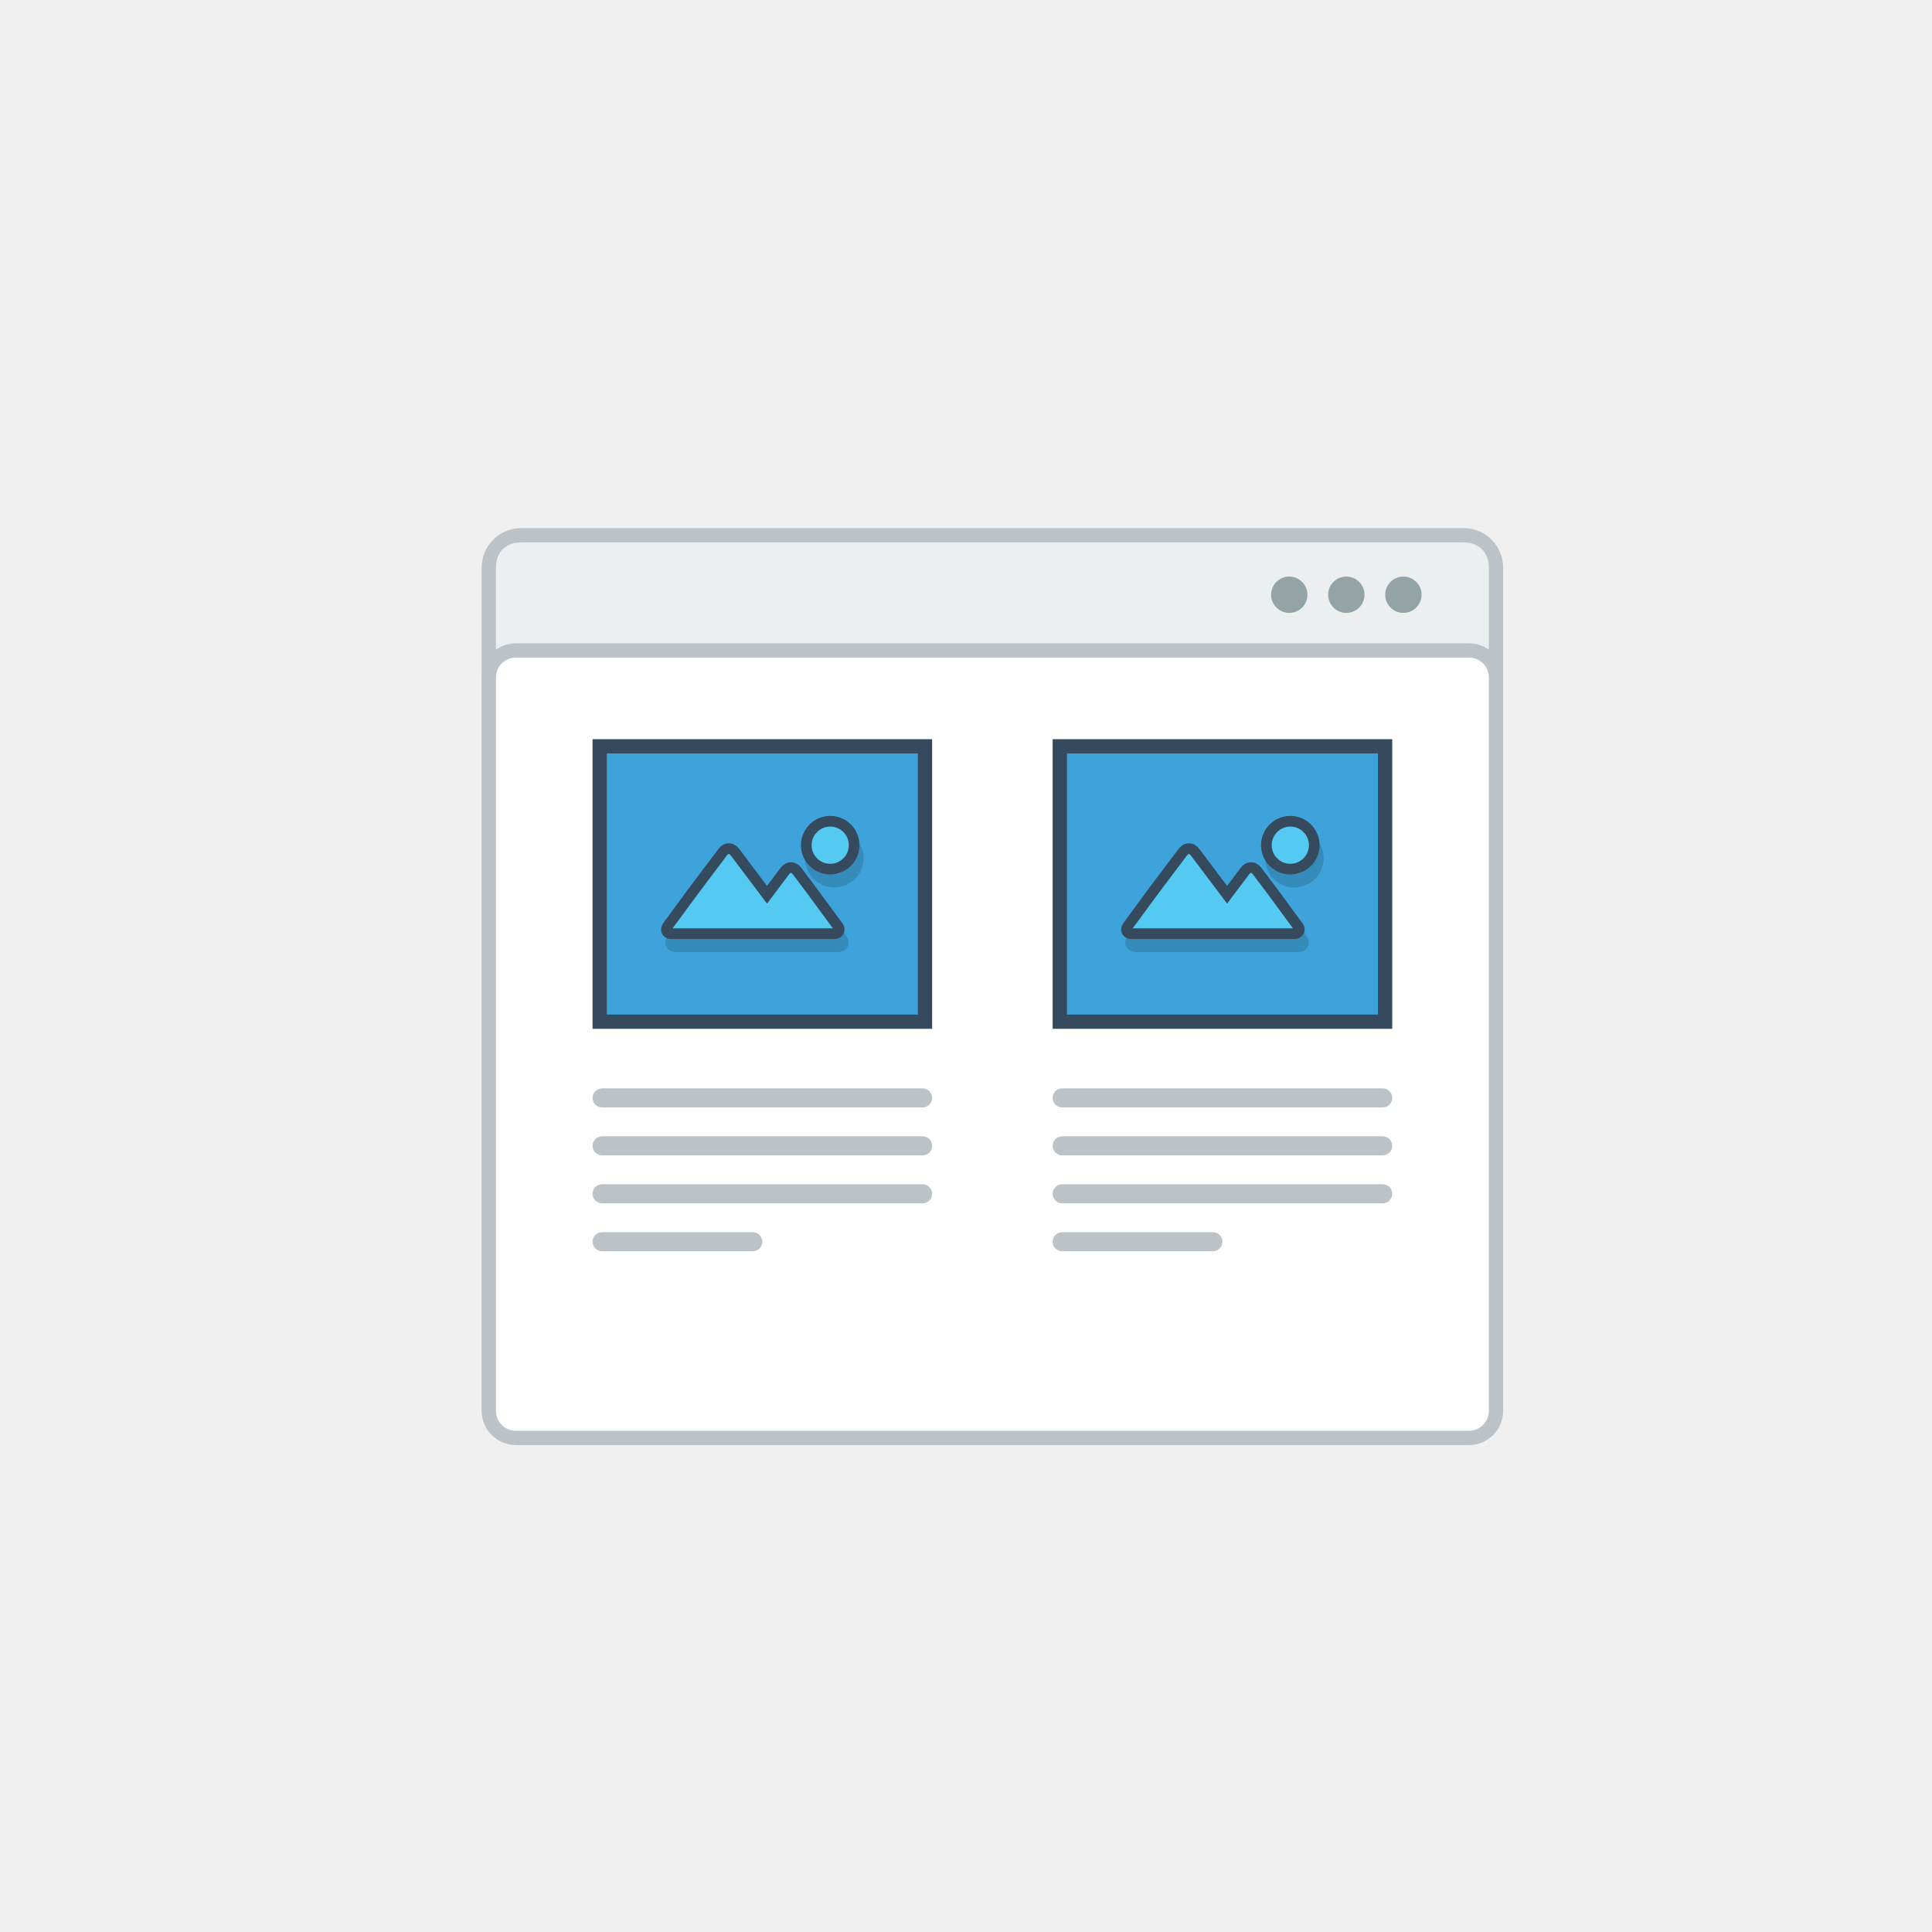
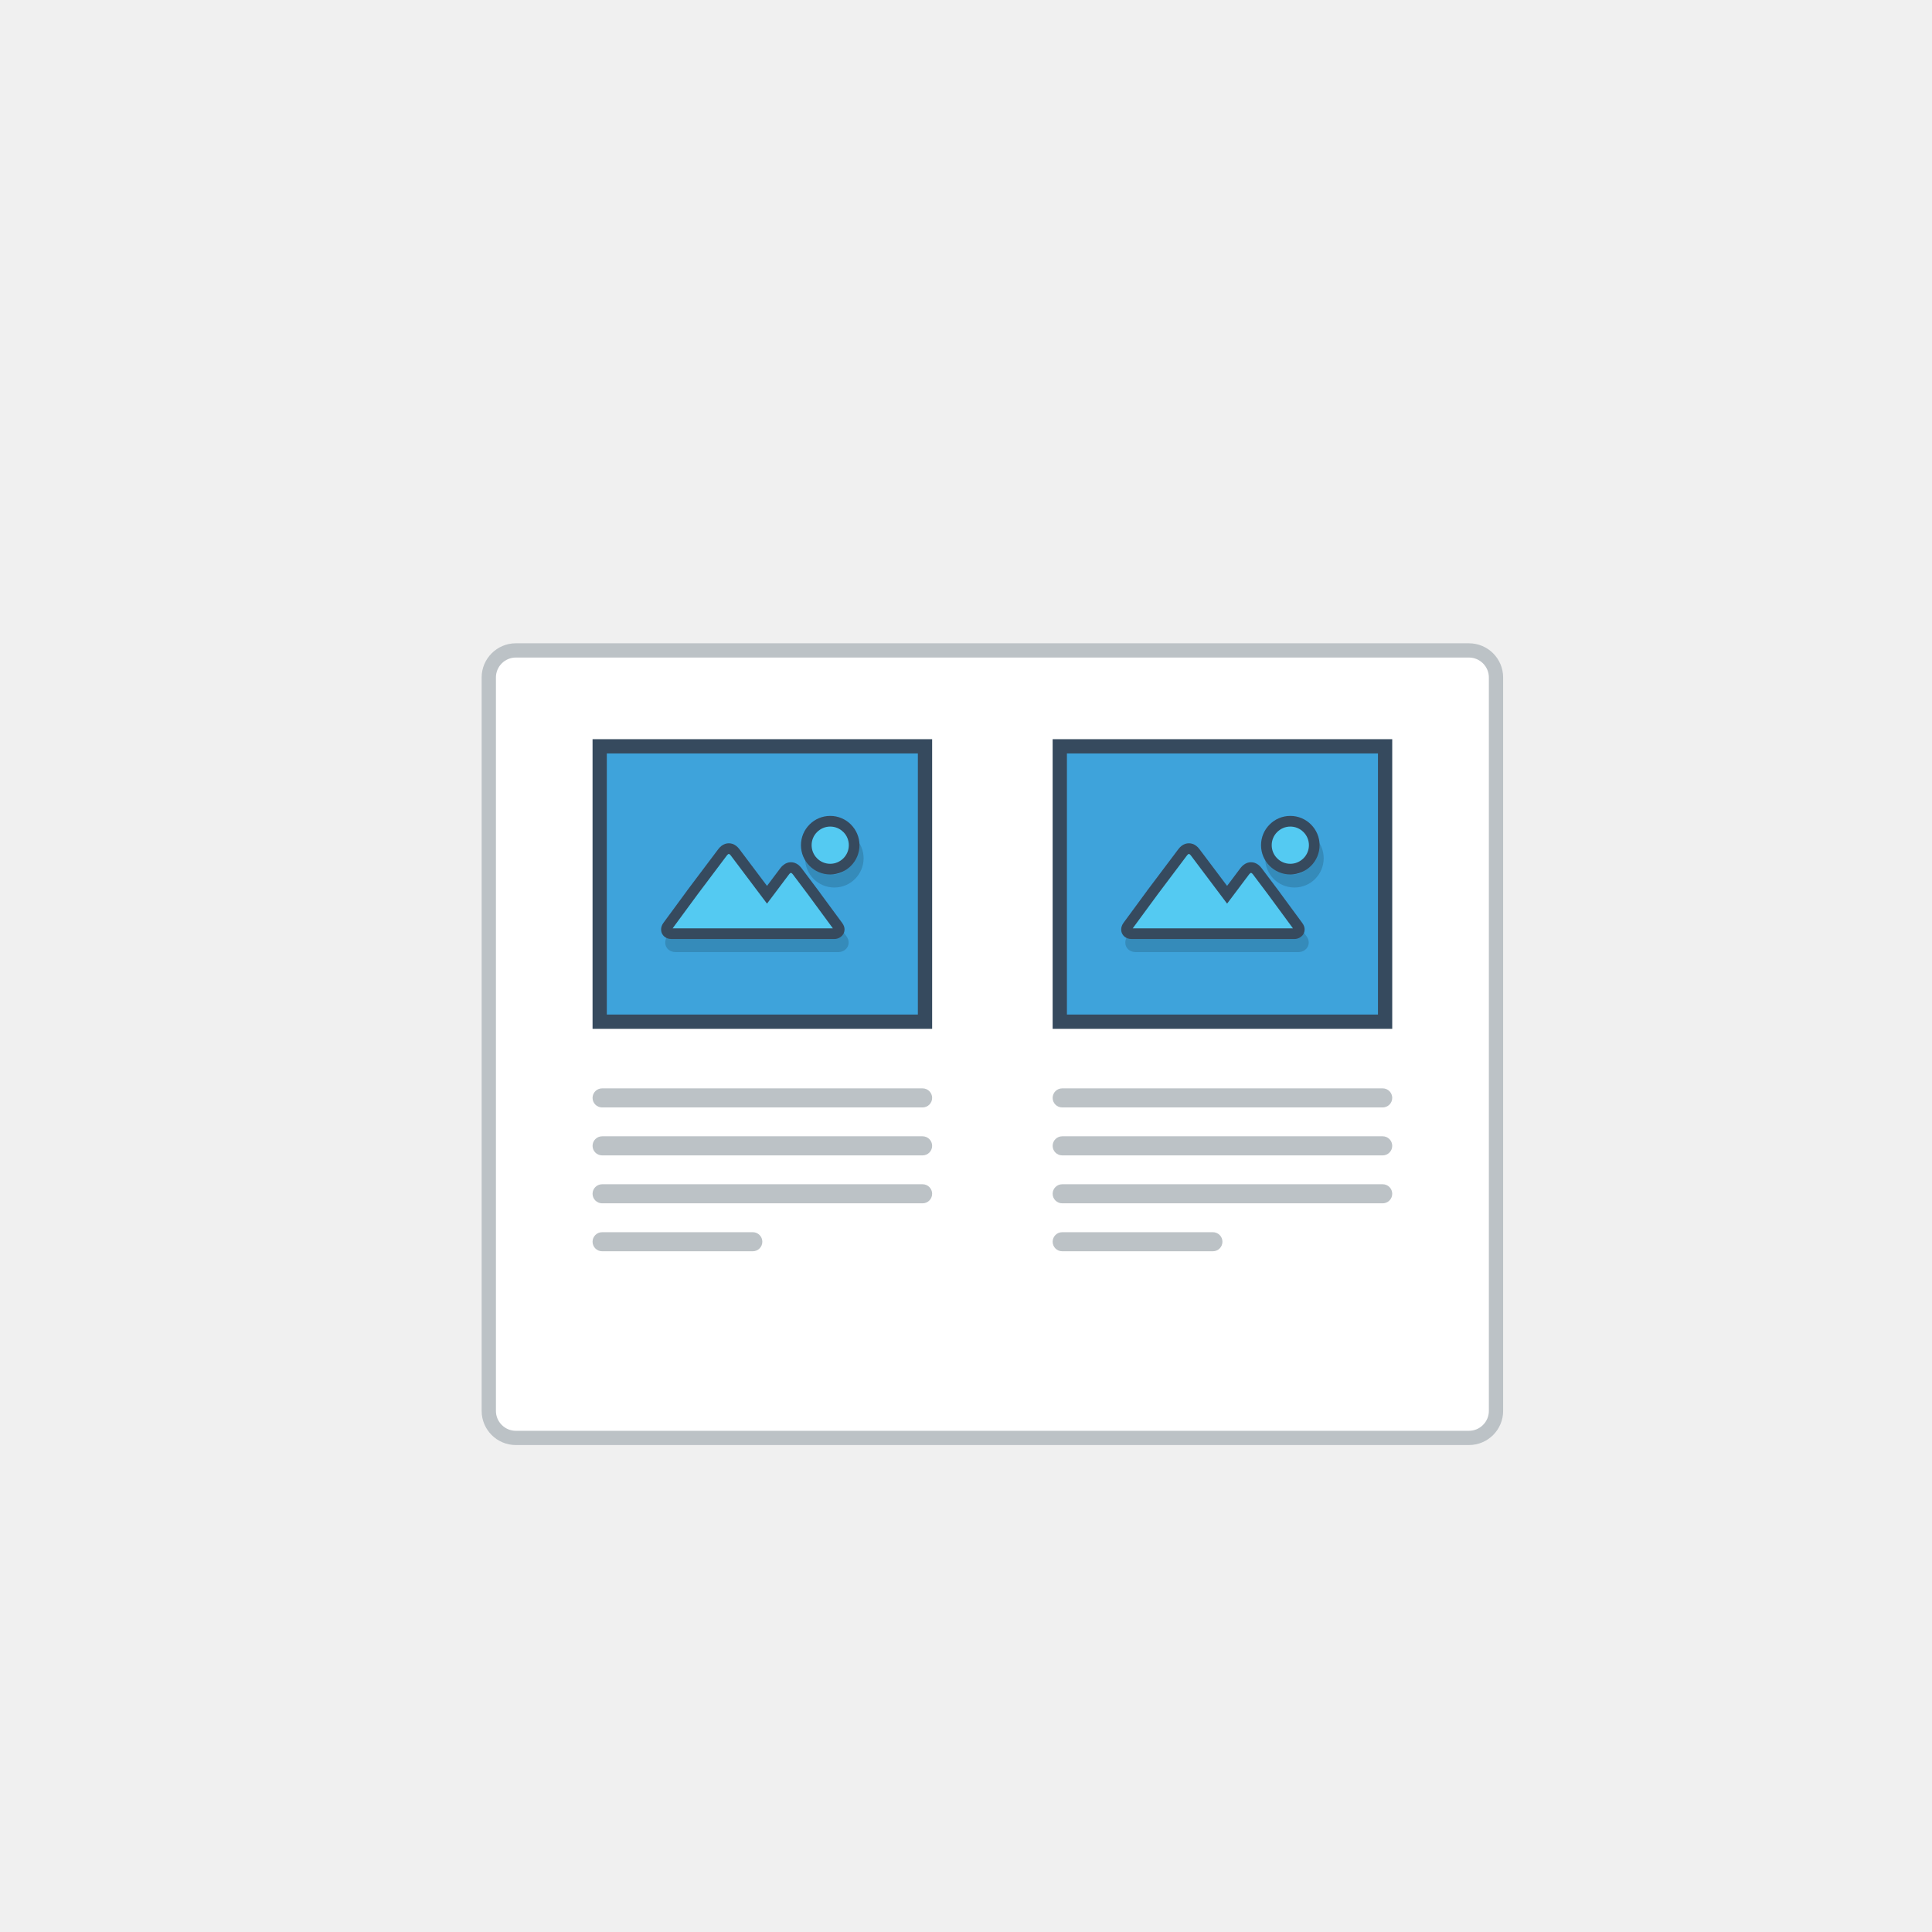
<svg xmlns="http://www.w3.org/2000/svg" version="1.0" id="Layer_1" x="0px" y="0px" width="800px" height="800px" viewBox="0 0 800 800" enable-background="new 0 0 800 800" xml:space="preserve">
  <g>
-     <path fill="#BCC2C6" d="M215.729,218.679h390.399c4.487,0,8.558,1.834,11.506,4.782v0.026c2.948,2.947,4.782,7.009,4.782,11.481   v347.111c0,4.473-1.834,8.542-4.782,11.489v0.018c-2.948,2.947-7.019,4.773-11.506,4.773H215.729   c-4.479,0-8.559-1.826-11.506-4.773v-0.018c-2.94-2.947-4.782-7.017-4.782-11.489V234.968c0-4.472,1.842-8.534,4.782-11.481v-0.026   C207.171,220.514,211.25,218.679,215.729,218.679" />
-     <path fill="#EBEFF0" d="M616.505,234.968v347.111c0,6.541-4.549,10.376-10.376,10.376H215.729c-5.812,0-10.376-3.726-10.376-10.376   V234.968c0-6.774,4.589-10.375,10.376-10.375h390.399C611.939,224.592,616.505,228.318,616.505,234.968" />
    <path fill="#BCC2C6" d="M213.576,266.372h394.695c3.902,0,7.437,1.583,10,4.146c2.553,2.562,4.146,6.097,4.146,9.99v303.724   c0,3.895-1.593,7.429-4.146,9.99c-2.563,2.556-6.098,4.138-10,4.138H213.576c-3.884,0-7.419-1.582-9.981-4.138   c-2.563-2.562-4.153-6.096-4.153-9.99V280.508c0-3.894,1.591-7.428,4.153-9.99C206.157,267.955,209.692,266.372,213.576,266.372" />
    <path fill-rule="evenodd" clip-rule="evenodd" fill="#FFFFFF" d="M213.576,272.276c-2.185,0-4.261,0.872-5.811,2.42   c-1.541,1.549-2.412,3.626-2.412,5.812v303.724c0,2.187,0.871,4.263,2.412,5.804c1.55,1.549,3.626,2.429,5.811,2.429h394.695   c2.194,0,4.271-0.88,5.813-2.429c1.55-1.541,2.421-3.617,2.421-5.804V280.508c0-2.194-0.871-4.262-2.421-5.812   c-1.541-1.549-3.618-2.42-5.813-2.42H213.576z" />
-     <path fill-rule="evenodd" clip-rule="evenodd" fill="#94A4A5" d="M557.488,238.745c4.154,0,7.521,3.366,7.521,7.521   c0,4.153-3.366,7.52-7.521,7.52c-4.153,0-7.527-3.367-7.527-7.52C549.961,242.111,553.335,238.745,557.488,238.745    M581.114,238.745c4.146,0,7.528,3.366,7.528,7.521c0,4.153-3.383,7.52-7.528,7.52c-4.162,0-7.528-3.367-7.528-7.52   C573.586,242.111,576.961,238.745,581.114,238.745z M533.857,238.745c4.153,0,7.521,3.366,7.521,7.521   c0,4.153-3.367,7.52-7.521,7.52s-7.52-3.367-7.52-7.52C526.338,242.111,529.704,238.745,533.857,238.745z" />
    <path fill-rule="evenodd" clip-rule="evenodd" fill="#BCC2C6" d="M249.319,470.516h132.709c2.178,0,3.952,1.776,3.952,3.952l0,0   c0,2.179-1.774,3.952-3.952,3.952H249.319c-2.177,0-3.953-1.773-3.953-3.952l0,0C245.366,472.292,247.143,470.516,249.319,470.516" />
    <path fill-rule="evenodd" clip-rule="evenodd" fill="#BCC2C6" d="M249.319,490.372h132.709c2.178,0,3.952,1.774,3.952,3.942v0.01   c0,2.169-1.774,3.945-3.952,3.945H249.319c-2.177,0-3.953-1.776-3.953-3.945v-0.01   C245.366,492.146,247.143,490.372,249.319,490.372" />
    <path fill-rule="evenodd" clip-rule="evenodd" fill="#BCC2C6" d="M249.319,510.227h62.406c2.169,0,3.943,1.775,3.943,3.945   c0,2.178-1.774,3.952-3.943,3.952h-62.406c-2.177,0-3.953-1.774-3.953-3.952C245.366,512.002,247.143,510.227,249.319,510.227" />
    <path fill-rule="evenodd" clip-rule="evenodd" fill="#BCC2C6" d="M249.319,450.668h132.709c2.178,0,3.952,1.774,3.952,3.953l0,0   c0,2.168-1.774,3.944-3.952,3.944H249.319c-2.177,0-3.953-1.776-3.953-3.944l0,0C245.366,452.442,247.143,450.668,249.319,450.668" />
    <rect x="245.366" y="306.083" fill-rule="evenodd" clip-rule="evenodd" fill="#364A5E" width="140.614" height="119.931" />
    <rect x="251.271" y="311.987" fill="#3EA3DB" width="128.797" height="108.114" />
    <path opacity="0.15" fill="#010101" d="M350.181,350.677c-1.196-1.197-2.863-1.934-4.698-1.934c-1.842,0-3.509,0.737-4.707,1.934   c-1.197,1.206-1.941,2.864-1.941,4.707c0,1.833,0.744,3.5,1.949,4.698c1.199,1.206,2.865,1.951,4.699,1.951   c1.835,0,3.502-0.746,4.698-1.943c1.207-1.206,1.942-2.863,1.942-4.706C352.123,353.542,351.388,351.883,350.181,350.677    M345.482,343.266c3.341,0,6.364,1.357,8.561,3.551l0.007,0.008c2.194,2.194,3.551,5.226,3.551,8.56   c0,3.341-1.356,6.364-3.551,8.559l-0.007,0.017c-2.196,2.194-5.22,3.542-8.561,3.542c-3.35,0-6.381-1.348-8.566-3.542   c-2.195-2.194-3.551-5.226-3.551-8.575c0-3.333,1.355-6.366,3.551-8.56v-0.008C339.109,344.623,342.142,343.266,345.482,343.266z    M339.68,372.978L339.68,372.978l0.082,0.109l1.541,2.043l-0.032,0.017l9.204,12.502c0.66,0.897,0.938,1.801,0.938,2.646h-0.009   c0,0.67-0.167,1.282-0.46,1.817c-0.277,0.502-0.662,0.921-1.115,1.265c-0.76,0.561-1.732,0.862-2.712,0.862v-0.009l-23.123,0.009   l-44.275-0.009c-1.063-0.008-1.992-0.31-2.704-0.829c-0.494-0.369-0.879-0.821-1.148-1.374h-0.016   c-0.252-0.52-0.393-1.097-0.393-1.725h-0.01c0-0.913,0.318-1.884,1.004-2.814l9.682-13.172v-0.017l0.879-1.172l0.109-0.143l0,0   l0.018-0.033l11.975-15.912c0.418-0.569,0.887-1.039,1.373-1.399c0.938-0.711,1.96-1.046,3.023-1.046   c1.064,0,2.068,0.352,2.991,1.046c0.484,0.369,0.954,0.83,1.371,1.399l11.433,15.191l5.534-7.353   c0.42-0.553,0.872-1.021,1.374-1.39c0.914-0.687,1.926-1.038,2.999-1.047c1.055,0,2.077,0.344,3.007,1.047   c0.484,0.369,0.945,0.829,1.372,1.39l6.071,8.073L339.68,372.978z M344.52,388.781l-9.245-12.579l-0.394-0.528l-5.653-7.52   l-0.016-0.018l-0.018,0.018l-6.382,8.5l-1.322,1.759l-2.186,2.897l-2.187-2.897l-1.323-1.759l-12.293-16.347l-0.009-0.017   l-0.009,0.017l-11.615,15.434l-0.342,0.469l-9.246,12.571h41.712H344.52z" />
    <path fill="#364A5E" d="M343.774,337.848c3.342,0,6.372,1.357,8.566,3.551v0.017c2.194,2.194,3.552,5.216,3.552,8.559   c0,3.333-1.357,6.364-3.552,8.559v0.008c-2.194,2.194-5.225,3.551-8.566,3.551c-3.343,0-6.372-1.356-8.567-3.551   c-2.193-2.194-3.551-5.225-3.551-8.566c0-3.342,1.357-6.365,3.551-8.559l0.008-0.017   C337.41,339.205,340.432,337.848,343.774,337.848 M337.971,367.561L337.971,367.561l0.084,0.117l1.541,2.044l-0.025,0.017   l9.203,12.494c0.654,0.905,0.938,1.801,0.938,2.655h-0.017c0,0.67-0.168,1.281-0.452,1.818c-0.283,0.502-0.669,0.921-1.122,1.255   c-0.754,0.562-1.733,0.872-2.713,0.872v-0.017l-23.122,0.008l-44.275-0.008c-1.064,0-1.992-0.302-2.695-0.821   c-0.494-0.368-0.889-0.829-1.157-1.373h-0.016c-0.252-0.52-0.386-1.097-0.386-1.725h-0.016c0-0.913,0.317-1.885,1.004-2.814   l9.688-13.181l-0.009-0.018l0.888-1.172l0.102-0.143l0.017-0.024l11.984-15.921c0.428-0.561,0.879-1.029,1.373-1.398   c0.938-0.704,1.952-1.047,3.022-1.039c1.056,0,2.069,0.352,2.981,1.039c0.494,0.369,0.955,0.837,1.374,1.398l11.438,15.201   l5.528-7.354c0.418-0.561,0.879-1.021,1.373-1.39c0.921-0.695,1.935-1.047,2.998-1.047c1.056-0.008,2.076,0.344,3.014,1.047   c0.487,0.36,0.947,0.821,1.373,1.39l6.065,8.074L337.971,367.561z" />
    <path fill-rule="evenodd" clip-rule="evenodd" fill="#54CAF2" d="M343.774,342.269c-2.051,0-3.987,0.804-5.478,2.303l0.025-0.024   c-1.457,1.449-2.245,3.375-2.245,5.427c0,2.052,0.806,3.994,2.253,5.443c1.449,1.457,3.394,2.261,5.444,2.261   c2.052,0,3.994-0.812,5.485-2.303l-0.025,0.025c1.449-1.458,2.244-3.384,2.244-5.427c0-2.052-0.795-3.978-2.219-5.41l-0.051-0.033   C347.769,343.073,345.826,342.269,343.774,342.269 M278.521,384.401l43.765,0.009l22.586-0.009l-10.367-14.103l-6.146-8.173   c-0.144-0.192-0.319-0.376-0.503-0.519c-0.084-0.067-0.219-0.159-0.336-0.159c-0.135,0-0.268,0.083-0.369,0.167   c-0.184,0.134-0.352,0.327-0.485,0.511l-9.062,12.051l-14.974-19.897c-0.133-0.185-0.301-0.368-0.484-0.511   c-0.101-0.076-0.234-0.167-0.361-0.167c-0.125,0-0.251,0.091-0.342,0.158c-0.193,0.143-0.361,0.335-0.502,0.52l-12.043,16.012   L278.521,384.401z" />
    <rect x="435.877" y="306.083" fill-rule="evenodd" clip-rule="evenodd" fill="#364A5E" width="140.615" height="119.931" />
    <rect x="441.789" y="311.987" fill="#3EA3DB" width="128.798" height="108.114" />
    <path fill-rule="evenodd" clip-rule="evenodd" fill="#BCC2C6" d="M439.83,470.516h132.717c2.177,0,3.945,1.776,3.945,3.952l0,0   c0,2.179-1.769,3.952-3.945,3.952H439.83c-2.18,0-3.953-1.773-3.953-3.952l0,0C435.877,472.292,437.65,470.516,439.83,470.516" />
    <path fill-rule="evenodd" clip-rule="evenodd" fill="#BCC2C6" d="M439.83,490.372h132.717c2.177,0,3.945,1.774,3.945,3.942v0.01   c0,2.169-1.769,3.945-3.945,3.945H439.83c-2.18,0-3.953-1.776-3.953-3.945v-0.01C435.877,492.146,437.65,490.372,439.83,490.372" />
    <path fill-rule="evenodd" clip-rule="evenodd" fill="#BCC2C6" d="M439.83,510.227h62.405c2.177,0,3.952,1.775,3.952,3.945   c0,2.178-1.775,3.952-3.952,3.952H439.83c-2.18,0-3.953-1.774-3.953-3.952C435.877,512.002,437.65,510.227,439.83,510.227" />
    <path fill-rule="evenodd" clip-rule="evenodd" fill="#BCC2C6" d="M439.83,450.668h132.717c2.177,0,3.945,1.774,3.945,3.953l0,0   c0,2.168-1.769,3.944-3.945,3.944H439.83c-2.18,0-3.953-1.776-3.953-3.944l0,0C435.877,452.442,437.65,450.668,439.83,450.668" />
    <path opacity="0.15" fill="#010101" d="M540.698,350.677c-1.195-1.197-2.863-1.934-4.697-1.934c-1.843,0-3.509,0.737-4.706,1.934   c-1.207,1.206-1.942,2.864-1.942,4.707c0,1.833,0.735,3.5,1.942,4.698c1.205,1.206,2.863,1.951,4.706,1.951   c1.834,0,3.502-0.746,4.697-1.943c1.197-1.206,1.937-2.863,1.937-4.706C542.635,353.542,541.896,351.883,540.698,350.677    M536.001,343.266c3.333,0,6.363,1.357,8.56,3.551l0.008,0.008c2.185,2.194,3.542,5.226,3.542,8.56   c0,3.341-1.357,6.364-3.542,8.559l-0.008,0.017c-2.196,2.194-5.227,3.542-8.56,3.542c-3.351,0-6.381-1.348-8.575-3.542   s-3.552-5.226-3.552-8.575c0-3.333,1.357-6.366,3.552-8.56l0.008-0.008C529.628,344.623,532.65,343.266,536.001,343.266z    M530.188,372.978L530.188,372.978l0.085,0.109l1.541,2.043l-0.025,0.017l9.194,12.502c0.662,0.897,0.938,1.801,0.938,2.646h-0.008   c0,0.67-0.167,1.282-0.451,1.817c-0.285,0.502-0.671,0.921-1.123,1.265c-0.755,0.561-1.726,0.862-2.715,0.862v-0.009l-23.112,0.009   l-44.283-0.009c-1.055-0.008-1.993-0.31-2.696-0.829c-0.494-0.369-0.889-0.821-1.156-1.374h-0.018   c-0.251-0.52-0.385-1.097-0.385-1.725h-0.017c0-0.913,0.318-1.884,1.005-2.814l9.682-13.172v-0.017l0.887-1.172l0.101-0.143l0,0   l0.017-0.033l11.983-15.912c0.419-0.569,0.88-1.039,1.367-1.399c0.937-0.711,1.958-1.046,3.029-1.046   c1.056,0,2.069,0.352,2.981,1.046c0.494,0.369,0.956,0.83,1.374,1.399l11.439,15.191l5.527-7.353   c0.419-0.553,0.879-1.021,1.373-1.39c0.923-0.687,1.935-1.038,2.998-1.047c1.055,0,2.078,0.344,3.017,1.047   c0.484,0.369,0.945,0.829,1.371,1.39l6.064,8.073L530.188,372.978z M535.029,388.781l-9.245-12.579l-0.387-0.528l-5.659-7.52   l-0.009-0.018l-0.018,0.018l-6.389,8.5l-1.324,1.759l-2.177,2.897l-2.187-2.897l-1.322-1.759l-12.294-16.347l-0.008-0.017   l-0.018,0.017l-11.607,15.434l-0.352,0.469l-9.245,12.571h41.722H535.029z" />
    <path fill="#364A5E" d="M534.291,337.848c3.333,0,6.366,1.357,8.56,3.551l0.008,0.017c2.195,2.194,3.553,5.216,3.553,8.559   c0,3.333-1.357,6.364-3.553,8.559l-0.008,0.008c-2.193,2.194-5.227,3.551-8.56,3.551c-3.348,0-6.381-1.356-8.574-3.551   c-2.194-2.194-3.551-5.225-3.551-8.566c0-3.342,1.356-6.365,3.551-8.559l0.018-0.017   C527.928,339.205,530.951,337.848,534.291,337.848 M528.481,367.561L528.481,367.561l0.083,0.117l1.541,2.044l-0.018,0.017   l9.195,12.494c0.654,0.905,0.938,1.801,0.938,2.655h-0.016c0,0.67-0.16,1.281-0.453,1.818c-0.275,0.502-0.66,0.921-1.121,1.255   c-0.754,0.562-1.725,0.872-2.714,0.872v-0.017l-23.113,0.008l-44.275-0.008c-1.063,0-1.992-0.302-2.705-0.821   c-0.485-0.368-0.88-0.829-1.155-1.373h-0.008c-0.26-0.52-0.395-1.097-0.395-1.725h-0.008c0-0.913,0.309-1.885,0.996-2.814   l9.689-13.181l-0.008-0.018l0.887-1.172l0.109-0.143l0.016-0.024l11.984-15.921c0.419-0.561,0.879-1.029,1.365-1.398   c0.938-0.704,1.958-1.047,3.023-1.039c1.055,0,2.076,0.352,2.989,1.039c0.494,0.369,0.945,0.837,1.365,1.398l11.44,15.201   l5.526-7.354c0.418-0.561,0.888-1.021,1.374-1.39c0.92-0.695,1.942-1.047,2.997-1.047c1.063-0.008,2.077,0.344,3.015,1.047   c0.486,0.36,0.955,0.821,1.374,1.39l6.063,8.074L528.481,367.561z" />
    <path fill-rule="evenodd" clip-rule="evenodd" fill="#54CAF2" d="M534.291,342.269c-2.051,0-3.985,0.804-5.476,2.303l0.018-0.024   c-1.45,1.449-2.245,3.375-2.245,5.427c0,2.052,0.805,3.994,2.261,5.443c1.441,1.457,3.384,2.261,5.442,2.261   c2.045,0,3.988-0.812,5.479-2.303l-0.018,0.025c1.44-1.458,2.245-3.384,2.245-5.427c0-2.052-0.805-3.978-2.228-5.41l-0.043-0.033   C538.279,343.073,536.336,342.269,534.291,342.269 M469.038,384.401l43.766,0.009l22.577-0.009l-10.367-14.103l-6.147-8.173   c-0.142-0.192-0.309-0.376-0.494-0.519c-0.092-0.067-0.225-0.159-0.342-0.159c-0.136,0-0.26,0.083-0.361,0.167   c-0.191,0.134-0.352,0.327-0.493,0.511l-9.061,12.051l-14.967-19.897c-0.143-0.185-0.309-0.368-0.494-0.511   c-0.1-0.076-0.234-0.167-0.352-0.167c-0.133,0-0.258,0.091-0.352,0.158c-0.185,0.143-0.353,0.335-0.494,0.52l-12.052,16.012   L469.038,384.401z" />
  </g>
  <g>
    <path fill="#BCC2C6" d="M2809.751,218.679h390.399c4.479,0,8.56,1.834,11.506,4.782v0.026c2.948,2.947,4.782,7.009,4.782,11.481   v347.111c0,4.473-1.834,8.542-4.782,11.489v0.018c-2.946,2.947-7.026,4.773-11.506,4.773h-390.399   c-4.487,0-8.558-1.826-11.506-4.773v-0.018c-2.948-2.947-4.78-7.017-4.78-11.489V234.968c0-4.472,1.832-8.534,4.78-11.481v-0.026   C2801.193,220.514,2805.264,218.679,2809.751,218.679" />
    <path fill="#EBEFF0" d="M3210.526,234.968v347.111c0,6.541-4.557,10.376-10.376,10.376h-390.399   c-5.812,0-10.374-3.726-10.374-10.376V234.968c0-6.774,4.579-10.375,10.374-10.375h390.399   C3205.963,224.592,3210.526,228.318,3210.526,234.968" />
    <path fill="#BCC2C6" d="M2807.6,266.372h394.703c3.895,0,7.429,1.583,9.982,4.146c2.561,2.562,4.153,6.097,4.153,9.99v303.724   c0,3.895-1.593,7.429-4.153,9.99c-2.554,2.556-6.088,4.138-9.982,4.138H2807.6c-3.886,0-7.429-1.582-9.981-4.138   c-2.563-2.562-4.153-6.096-4.153-9.99V280.508c0-3.894,1.59-7.428,4.153-9.99C2800.171,267.955,2803.714,266.372,2807.6,266.372" />
    <path fill-rule="evenodd" clip-rule="evenodd" fill="#FFFFFF" d="M2807.6,272.276c-2.187,0-4.263,0.872-5.813,2.42   c-1.539,1.549-2.42,3.626-2.42,5.812v303.724c0,2.187,0.881,4.263,2.42,5.804c1.55,1.549,3.626,2.429,5.813,2.429h394.703   c2.187,0,4.262-0.88,5.803-2.429c1.55-1.541,2.421-3.617,2.421-5.804V280.508c0-2.194-0.871-4.262-2.421-5.812   c-1.541-1.549-3.626-2.42-5.803-2.42H2807.6z" />
    <path fill-rule="evenodd" clip-rule="evenodd" fill="#94A4A5" d="M3151.504,238.745c4.154,0,7.528,3.366,7.528,7.521   c0,4.153-3.366,7.52-7.528,7.52c-4.153,0-7.521-3.367-7.521-7.52C3143.983,242.111,3147.351,238.745,3151.504,238.745    M3175.136,238.745c4.153,0,7.52,3.366,7.52,7.521c0,4.153-3.366,7.52-7.52,7.52s-7.528-3.367-7.528-7.52   C3167.607,242.111,3170.982,238.745,3175.136,238.745z M3127.88,238.745c4.153,0,7.52,3.366,7.52,7.521   c0,4.153-3.366,7.52-7.52,7.52c-4.154,0-7.528-3.367-7.528-7.52C3120.352,242.111,3123.726,238.745,3127.88,238.745z" />
    <polygon fill="#364A5E" points="2841.582,304.4 2943.214,304.4 2947.721,304.4 2947.721,308.897 2947.721,410.529   2947.721,415.026 2943.214,415.026 2841.582,415.026 2837.086,415.026 2837.086,410.529 2837.086,308.897 2837.086,304.4  " />
    <rect x="2842.596" y="309.911" fill="#3EA3DB" width="99.614" height="99.605" />
    <path opacity="0.15" fill="#010101" d="M2923.685,346.13c-1.087-1.089-2.595-1.758-4.261-1.758c-1.667,0-3.176,0.669-4.264,1.758   c-1.089,1.089-1.759,2.596-1.759,4.262c0,1.659,0.678,3.174,1.767,4.263c1.09,1.088,2.597,1.767,4.256,1.767   c1.666,0,3.174-0.678,4.261-1.767c1.09-1.089,1.76-2.597,1.76-4.263S2924.774,347.219,2923.685,346.13 M2919.424,339.405   c3.031,0,5.77,1.231,7.762,3.216l0.01,0.017c1.983,1.985,3.216,4.732,3.216,7.754c0,3.033-1.232,5.771-3.216,7.764l-0.01,0.008   c-1.992,1.993-4.73,3.215-7.762,3.215c-3.032,0-5.779-1.222-7.773-3.215c-1.982-1.994-3.215-4.739-3.215-7.772   c0-3.022,1.232-5.77,3.215-7.754l0.018-0.017C2913.653,340.636,2916.4,339.405,2919.424,339.405z M2914.164,366.337   L2914.164,366.337l0.075,0.101l1.39,1.859l-0.016,0.017l8.341,11.322c0.594,0.821,0.846,1.642,0.846,2.412h-0.01   c0,0.604-0.149,1.156-0.418,1.642c-0.242,0.452-0.594,0.838-1.014,1.148c-0.678,0.502-1.565,0.779-2.453,0.779v-0.008   l-20.962,0.008l-40.13-0.008c-0.971,0-1.808-0.276-2.453-0.754c-0.442-0.326-0.804-0.745-1.047-1.24h-0.008   c-0.234-0.468-0.36-0.996-0.36-1.566h-0.008c0-0.82,0.293-1.708,0.903-2.545l8.784-11.941l-0.008-0.017l0.804-1.072l0.102-0.126   l0.016-0.025l10.853-14.429c0.387-0.511,0.806-0.93,1.249-1.265c0.847-0.636,1.774-0.955,2.737-0.946   c0.955,0.008,1.878,0.327,2.706,0.946c0.452,0.335,0.871,0.754,1.248,1.265l10.368,13.776l5.007-6.666   c0.385-0.503,0.805-0.922,1.249-1.257c0.827-0.628,1.75-0.946,2.721-0.954c0.956,0,1.876,0.31,2.721,0.954   c0.444,0.327,0.863,0.746,1.248,1.257l5.504,7.319L2914.164,366.337z M2918.551,380.666l-8.381-11.397l-0.353-0.485l-5.124-6.816   l-0.018-0.018l-0.008,0.018l-5.795,7.704l-1.198,1.591l-1.976,2.638l-1.978-2.638l-1.206-1.591l-11.139-14.814l-0.016-0.018   l-0.008,0.018l-10.527,13.994l-0.311,0.418l-8.382,11.397l37.81,0.008L2918.551,380.666z" />
    <path fill="#364A5E" d="M2917.881,334.799c3.024,0,5.771,1.231,7.756,3.225l0.018,0.008c1.984,1.985,3.215,4.732,3.215,7.755   c0,3.031-1.23,5.778-3.215,7.763l-0.018,0.008c-1.984,1.993-4.731,3.216-7.756,3.216c-3.039,0-5.787-1.223-7.77-3.216   c-1.985-1.985-3.215-4.74-3.215-7.771c0-3.023,1.223-5.771,3.215-7.755l0.008-0.008   C2912.104,336.031,2914.852,334.799,2917.881,334.799 M2912.614,361.74v-0.008l0.076,0.108l1.397,1.851l-0.024,0.018l8.341,11.33   c0.595,0.813,0.854,1.633,0.854,2.403h-0.007c0,0.604-0.161,1.156-0.419,1.642c-0.252,0.46-0.604,0.837-1.014,1.147   c-0.688,0.502-1.566,0.779-2.462,0.779l0,0h-20.952h-40.141c-0.963,0-1.799-0.277-2.452-0.753c-0.443-0.335-0.795-0.754-1.048-1.24   h-0.008c-0.234-0.468-0.352-0.996-0.352-1.566h-0.01c0-0.829,0.286-1.716,0.905-2.555l8.785-11.941l-0.009-0.017l0.805-1.063   l0.092-0.134v0.009l0.016-0.034l10.862-14.429c0.386-0.511,0.805-0.93,1.239-1.264c0.854-0.637,1.784-0.947,2.748-0.938   c0.953,0,1.875,0.318,2.704,0.938c0.444,0.334,0.863,0.762,1.24,1.264l10.366,13.784l5.017-6.674   c0.376-0.502,0.796-0.921,1.239-1.256c0.839-0.628,1.76-0.946,2.722-0.954c0.964,0,1.884,0.318,2.729,0.954   c0.444,0.335,0.863,0.754,1.249,1.256l5.494,7.319L2912.614,361.74z" />
    <path fill-rule="evenodd" clip-rule="evenodd" fill="#54CAF2" d="M2913.135,340.988l-0.042,0.042   c-1.266,1.273-1.97,2.965-1.97,4.757c0,1.808,0.704,3.5,1.978,4.781c1.282,1.265,2.981,1.977,4.78,1.977   c1.793,0,3.452-0.703,4.74-1.951l0.043-0.05c1.272-1.273,1.969-2.957,1.969-4.757c0-1.776-0.688-3.468-1.942-4.732l-0.043-0.042   c-1.272-1.273-2.974-1.977-4.767-1.977C2916.082,339.037,2914.423,339.74,2913.135,340.988 M2859.178,376.772l39.217,0.008   l20.032-0.008l-9.136-12.412l-5.578-7.419c-0.109-0.15-0.243-0.302-0.402-0.419c-0.025-0.025-0.135-0.101-0.176-0.101   c-0.052,0-0.143,0.067-0.184,0.101c-0.151,0.117-0.285,0.269-0.403,0.428l-8.399,11.163l-13.743-18.272   c-0.116-0.16-0.249-0.319-0.399-0.428c-0.043-0.024-0.144-0.1-0.193-0.1c-0.042,0-0.143,0.076-0.176,0.093   c-0.15,0.117-0.286,0.276-0.402,0.427l-10.92,14.513L2859.178,376.772z" />
    <polygon fill="#364A5E" points="3066.688,449.713 3168.311,449.713 3172.816,449.713 3172.816,454.211 3172.816,555.834   3172.816,560.339 3168.311,560.339 3066.688,560.339 3062.182,560.339 3062.182,555.834 3062.182,454.211 3062.182,449.713  " />
    <rect x="3067.692" y="455.215" fill="#3EA3DB" width="99.612" height="99.615" />
    <path opacity="0.15" fill="#010101" d="M3148.782,491.435c-1.09-1.088-2.597-1.758-4.263-1.758c-1.667,0-3.175,0.67-4.263,1.758   c-1.089,1.089-1.759,2.597-1.759,4.271c0,1.659,0.67,3.166,1.759,4.254c1.088,1.091,2.596,1.769,4.263,1.769   c1.666,0,3.173-0.678,4.263-1.769c1.089-1.088,1.767-2.595,1.767-4.254C3150.549,494.031,3149.871,492.523,3148.782,491.435    M3144.52,484.718c3.03,0,5.77,1.223,7.763,3.216l0.008,0.01c1.985,1.984,3.216,4.73,3.216,7.762c0,3.023-1.23,5.762-3.216,7.755   l-0.008,0.009c-1.993,1.984-4.732,3.225-7.763,3.225c-3.032,0-5.778-1.24-7.772-3.225c-1.985-1.985-3.216-4.731-3.216-7.764   c0-3.031,1.23-5.777,3.216-7.762l0.009-0.01C3138.748,485.94,3141.495,484.718,3144.52,484.718z M3139.26,511.65L3139.26,511.65   l0.074,0.1l1.392,1.853l-0.017,0.016l8.332,11.332c0.604,0.811,0.854,1.631,0.854,2.403h-0.009c0,0.61-0.15,1.162-0.418,1.642   c-0.242,0.46-0.594,0.846-1.015,1.146c-0.686,0.502-1.564,0.786-2.453,0.786v-0.017l-20.961,0.017l-40.131-0.017   c-0.971,0-1.808-0.268-2.454-0.752c-0.443-0.318-0.803-0.739-1.045-1.241h-0.01c-0.233-0.469-0.36-0.988-0.36-1.557h-0.007   c0-0.828,0.285-1.708,0.904-2.554l8.785-11.943l-0.009-0.017l0.803-1.063l0.093-0.135h0.01l0.016-0.018l10.854-14.437   c0.385-0.502,0.803-0.93,1.247-1.256c0.847-0.645,1.776-0.956,2.737-0.956c0.964,0.01,1.878,0.329,2.707,0.956   c0.443,0.334,0.861,0.754,1.247,1.256l10.368,13.784l5.016-6.666c0.377-0.511,0.797-0.931,1.24-1.265   c0.829-0.627,1.749-0.945,2.722-0.945c0.954,0,1.875,0.309,2.722,0.938c0.443,0.334,0.861,0.754,1.246,1.272l5.503,7.311   L3139.26,511.65z M3143.648,525.97l-8.383-11.396l-0.352-0.477l-5.126-6.817l-0.016-0.018l-0.01,0.018l-5.795,7.704l-1.198,1.591   l-1.975,2.63l-1.985-2.63l-1.197-1.591l-11.146-14.823l-0.008-0.016l-0.008,0.016l-10.527,13.995l-0.311,0.426l-8.382,11.389   l37.81,0.01L3143.648,525.97z" />
    <path fill="#364A5E" d="M3142.979,480.112c3.022,0,5.769,1.231,7.754,3.216l0.008,0.008c1.994,1.985,3.227,4.732,3.227,7.765   c0,3.03-1.232,5.77-3.227,7.754l-0.008,0.017c-1.985,1.985-4.731,3.216-7.754,3.216c-3.04,0-5.787-1.23-7.772-3.216   c-1.993-1.993-3.217-4.74-3.217-7.771c0-3.032,1.224-5.779,3.217-7.765l0.01-0.008   C3137.199,481.344,3139.946,480.112,3142.979,480.112 M3137.711,507.045h0.008l0.066,0.101l1.4,1.85l-0.025,0.018l8.34,11.33   c0.595,0.82,0.846,1.634,0.846,2.403h-0.008c0.008,0.611-0.141,1.165-0.41,1.651c-0.25,0.45-0.602,0.836-1.015,1.138   c-0.686,0.504-1.572,0.787-2.462,0.787v-0.009l-20.96,0.009l-40.131-0.009c-0.962,0-1.808-0.274-2.454-0.754   c-0.443-0.326-0.795-0.745-1.046-1.239h-0.009c-0.234-0.469-0.353-0.996-0.353-1.565h-0.016c0-0.829,0.294-1.709,0.913-2.545   l8.776-11.943v-0.017l0.795-1.071l0.101-0.134v0.008l0.018-0.025l10.86-14.429c0.377-0.512,0.797-0.93,1.248-1.265   c0.846-0.644,1.769-0.954,2.731-0.946c0.962,0,1.876,0.326,2.712,0.946c0.444,0.335,0.864,0.753,1.239,1.265l10.369,13.776   l5.016-6.667c0.377-0.502,0.796-0.929,1.24-1.263c0.836-0.63,1.758-0.948,2.721-0.948c0.955,0,1.884,0.311,2.729,0.948   c0.444,0.334,0.863,0.752,1.241,1.263l5.5,7.319L3137.711,507.045z" />
    <path fill-rule="evenodd" clip-rule="evenodd" fill="#54CAF2" d="M3138.238,486.292l-0.051,0.051   c-1.272,1.272-1.968,2.956-1.968,4.758c0,1.799,0.703,3.5,1.978,4.772c1.271,1.272,2.981,1.976,4.781,1.976   c1.791,0,3.449-0.703,4.731-1.942l0.049-0.051c1.274-1.271,1.97-2.964,1.97-4.755c0-1.784-0.688-3.476-1.944-4.74l-0.041-0.035   c-1.274-1.272-2.974-1.976-4.765-1.976C3141.179,484.35,3139.52,485.045,3138.238,486.292 M3084.274,522.085h39.217l20.021-0.009   l-9.127-12.411l-5.577-7.41c-0.109-0.15-0.251-0.311-0.402-0.428c-0.033-0.026-0.132-0.092-0.175-0.092   c-0.052,0-0.143,0.065-0.185,0.092c-0.15,0.117-0.285,0.277-0.402,0.428l-8.398,11.162l-13.752-18.271   c-0.108-0.161-0.242-0.312-0.402-0.429c-0.033-0.025-0.135-0.099-0.184-0.099c-0.042,0-0.143,0.073-0.176,0.099   c-0.15,0.117-0.285,0.268-0.402,0.421l-10.92,14.52L3084.274,522.085z" />
    <path fill-rule="evenodd" clip-rule="evenodd" fill="#BCC2C6" d="M2982.434,345.837h186.43c2.17,0,3.953,1.775,3.953,3.953   c0,2.177-1.783,3.953-3.953,3.953h-186.43c-2.171,0-3.945-1.775-3.945-3.953C2978.488,347.612,2980.263,345.837,2982.434,345.837" />
    <path fill-rule="evenodd" clip-rule="evenodd" fill="#BCC2C6" d="M2982.434,365.692h186.43c2.17,0,3.953,1.776,3.953,3.945   c0,2.178-1.783,3.952-3.953,3.952h-186.43c-2.171,0-3.945-1.774-3.945-3.952C2978.488,367.469,2980.263,365.692,2982.434,365.692" />
    <path fill-rule="evenodd" clip-rule="evenodd" fill="#BCC2C6" d="M2982.434,385.548h89.263c2.177,0,3.952,1.775,3.952,3.944l0,0   c0,2.169-1.775,3.944-3.952,3.944h-89.263c-2.171,0-3.945-1.775-3.945-3.944l0,0   C2978.488,387.324,2980.263,385.548,2982.434,385.548" />
    <path fill-rule="evenodd" clip-rule="evenodd" fill="#BCC2C6" d="M2982.434,325.989h186.43c2.17,0,3.953,1.776,3.953,3.945   c0,2.178-1.783,3.953-3.953,3.953h-186.43c-2.171,0-3.945-1.775-3.945-3.953C2978.488,327.766,2980.263,325.989,2982.434,325.989" />
    <path fill-rule="evenodd" clip-rule="evenodd" fill="#BCC2C6" d="M3027.47,491.149h-186.431c-2.179,0-3.953,1.775-3.953,3.944   v0.009c0,2.16,1.774,3.944,3.953,3.944h186.431c2.169,0,3.945-1.784,3.945-3.944v-0.009   C3031.415,492.925,3029.639,491.149,3027.47,491.149" />
    <path fill-rule="evenodd" clip-rule="evenodd" fill="#BCC2C6" d="M3027.47,510.998h-186.431c-2.179,0-3.953,1.773-3.953,3.952   c0,2.178,1.774,3.952,3.953,3.952h186.431c2.169,0,3.945-1.774,3.945-3.952C3031.415,512.771,3029.639,510.998,3027.47,510.998" />
    <path fill-rule="evenodd" clip-rule="evenodd" fill="#BCC2C6" d="M3027.47,530.853h-89.271c-2.17,0-3.945,1.776-3.945,3.944   c0,2.179,1.775,3.953,3.945,3.953h89.271c2.169,0,3.945-1.774,3.945-3.953C3031.415,532.629,3029.639,530.853,3027.47,530.853" />
    <path fill-rule="evenodd" clip-rule="evenodd" fill="#BCC2C6" d="M3027.47,471.295h-186.431c-2.179,0-3.953,1.774-3.953,3.943v0.01   c0,2.168,1.774,3.944,3.953,3.944h186.431c2.169,0,3.945-1.776,3.945-3.944v-0.01   C3031.415,473.069,3029.639,471.295,3027.47,471.295" />
    <path fill-rule="evenodd" clip-rule="evenodd" fill="#94A4A5" d="M3066.713,241.274c-1.14-2.328-3.576-2.999-5.92-2.999   c-2.782,0.026-5.839,1.29-5.839,4.389c0,3.383,2.849,4.204,5.922,4.573c2.009,0.217,3.491,0.795,3.491,2.219   c0,1.633-1.682,2.261-3.466,2.261c-1.835,0-3.578-0.729-4.246-2.386l-2.369,1.222c1.12,2.755,3.491,3.701,6.572,3.701   c3.358,0,6.332-1.44,6.332-4.798c0-3.592-2.931-4.413-6.071-4.799c-1.811-0.217-3.367-0.586-3.367-1.901   c0-1.122,1.014-2.001,3.124-2.001c1.642,0,3.063,0.821,3.575,1.675L3066.713,241.274z M3050.173,251.072h-8.466v-3.4h8.155v-2.655   h-8.155v-3.492h8.466v-2.747h-11.289c0,5.025,0,10.074,0,15.091h11.289V251.072z M3023.994,238.778v15.091h10.594v-2.63h-7.747   v-12.461H3023.994z M3018.351,250.017c-0.989,0.988-2.479,1.524-3.794,1.524c-3.727,0-5.167-2.604-5.192-5.1   c-0.017-2.521,1.557-5.234,5.192-5.234c1.315,0,2.646,0.453,3.643,1.424l1.894-1.834c-1.55-1.532-3.483-2.302-5.536-2.302   c-5.452,0-8.014,4.002-7.99,7.947c0.025,3.919,2.387,7.771,7.99,7.771c2.178,0,4.18-0.711,5.729-2.235L3018.351,250.017z    M3001.994,253.869v-15.091h-2.822v15.091H3001.994z M2987.475,253.869h2.838v-12.511h4.791v-2.58c-4.381,0-8.058,0-12.411,0v2.58   h4.782V253.869z M2973.229,241.424c1.792,0,2.588,1.206,2.588,2.421c0,1.214-0.778,2.42-2.588,2.42h-4.321v-4.841H2973.229z    M2979.408,253.677l-4.563-5.15c2.864-0.578,3.812-2.663,3.812-4.74c0-2.621-1.868-4.991-5.428-5.008c-2.386,0.017-4.773,0-7.169,0   v15.091h2.848v-5.042h2.73l4.396,5.042h3.374V253.677z M2956.925,248.375h-5.604l2.806-6.431L2956.925,248.375z M2959.335,253.869   h3.107l-6.767-15.091h-3.098l-6.768,15.091h3.082l1.289-2.848h7.881L2959.335,253.869z" />
  </g>
</svg>
